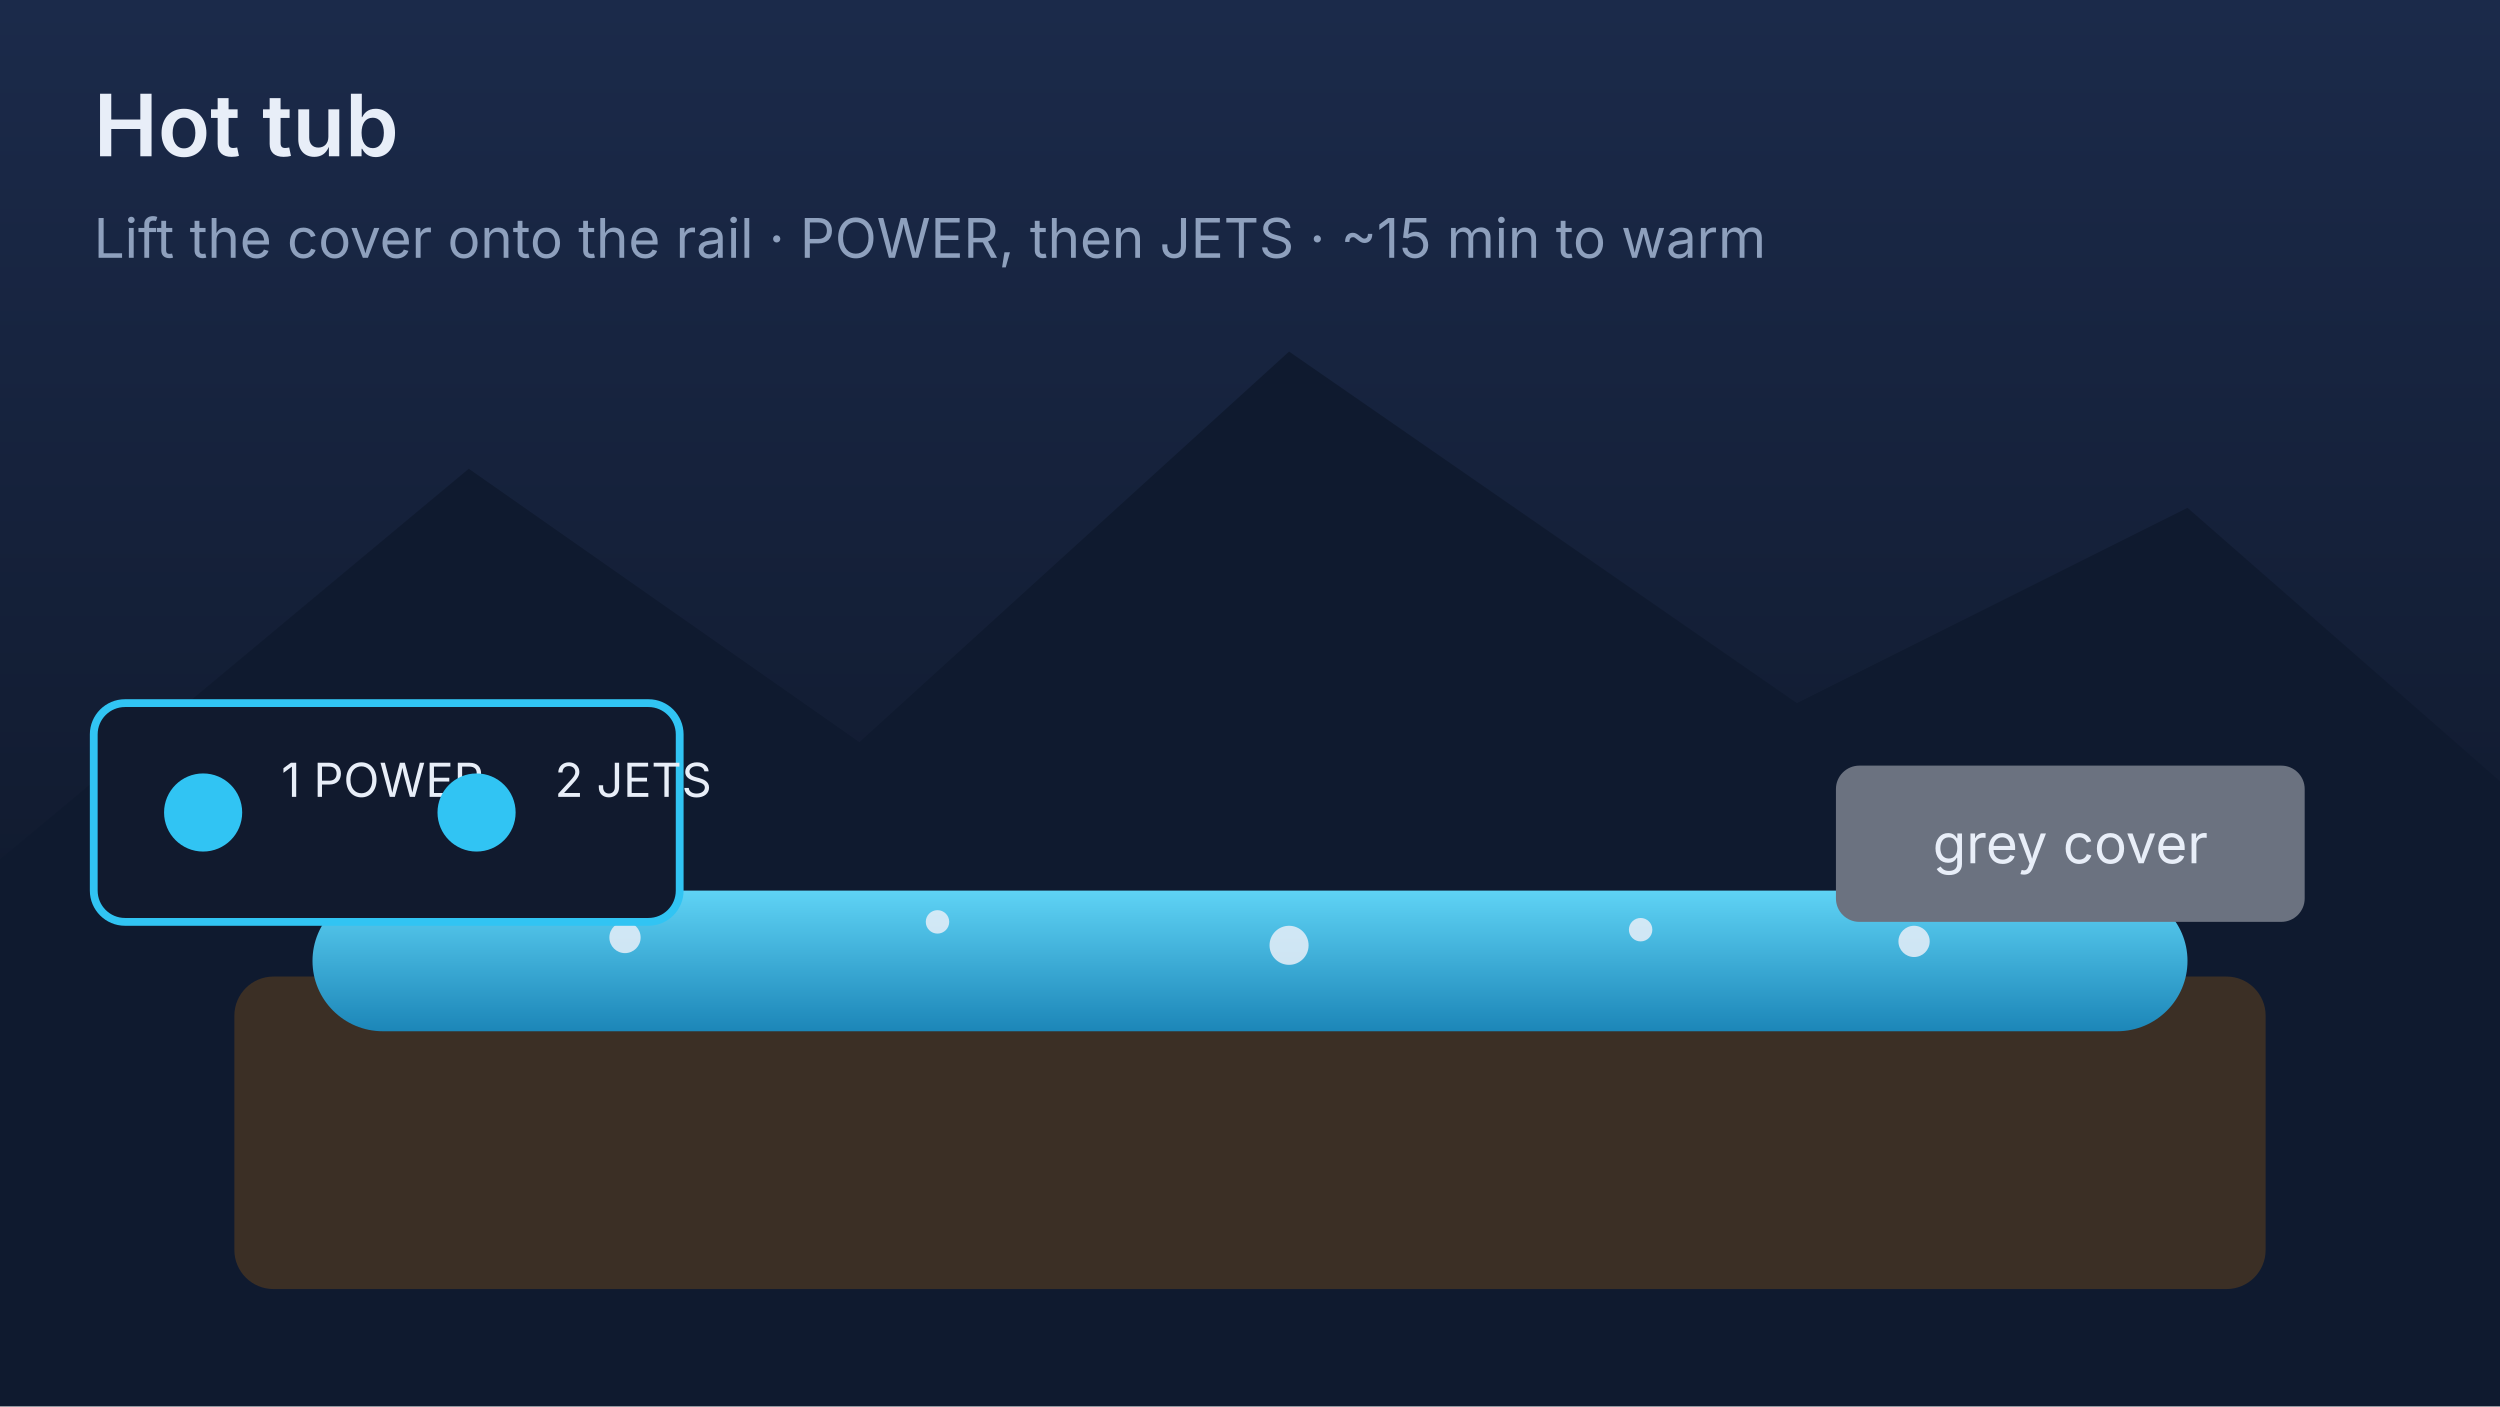
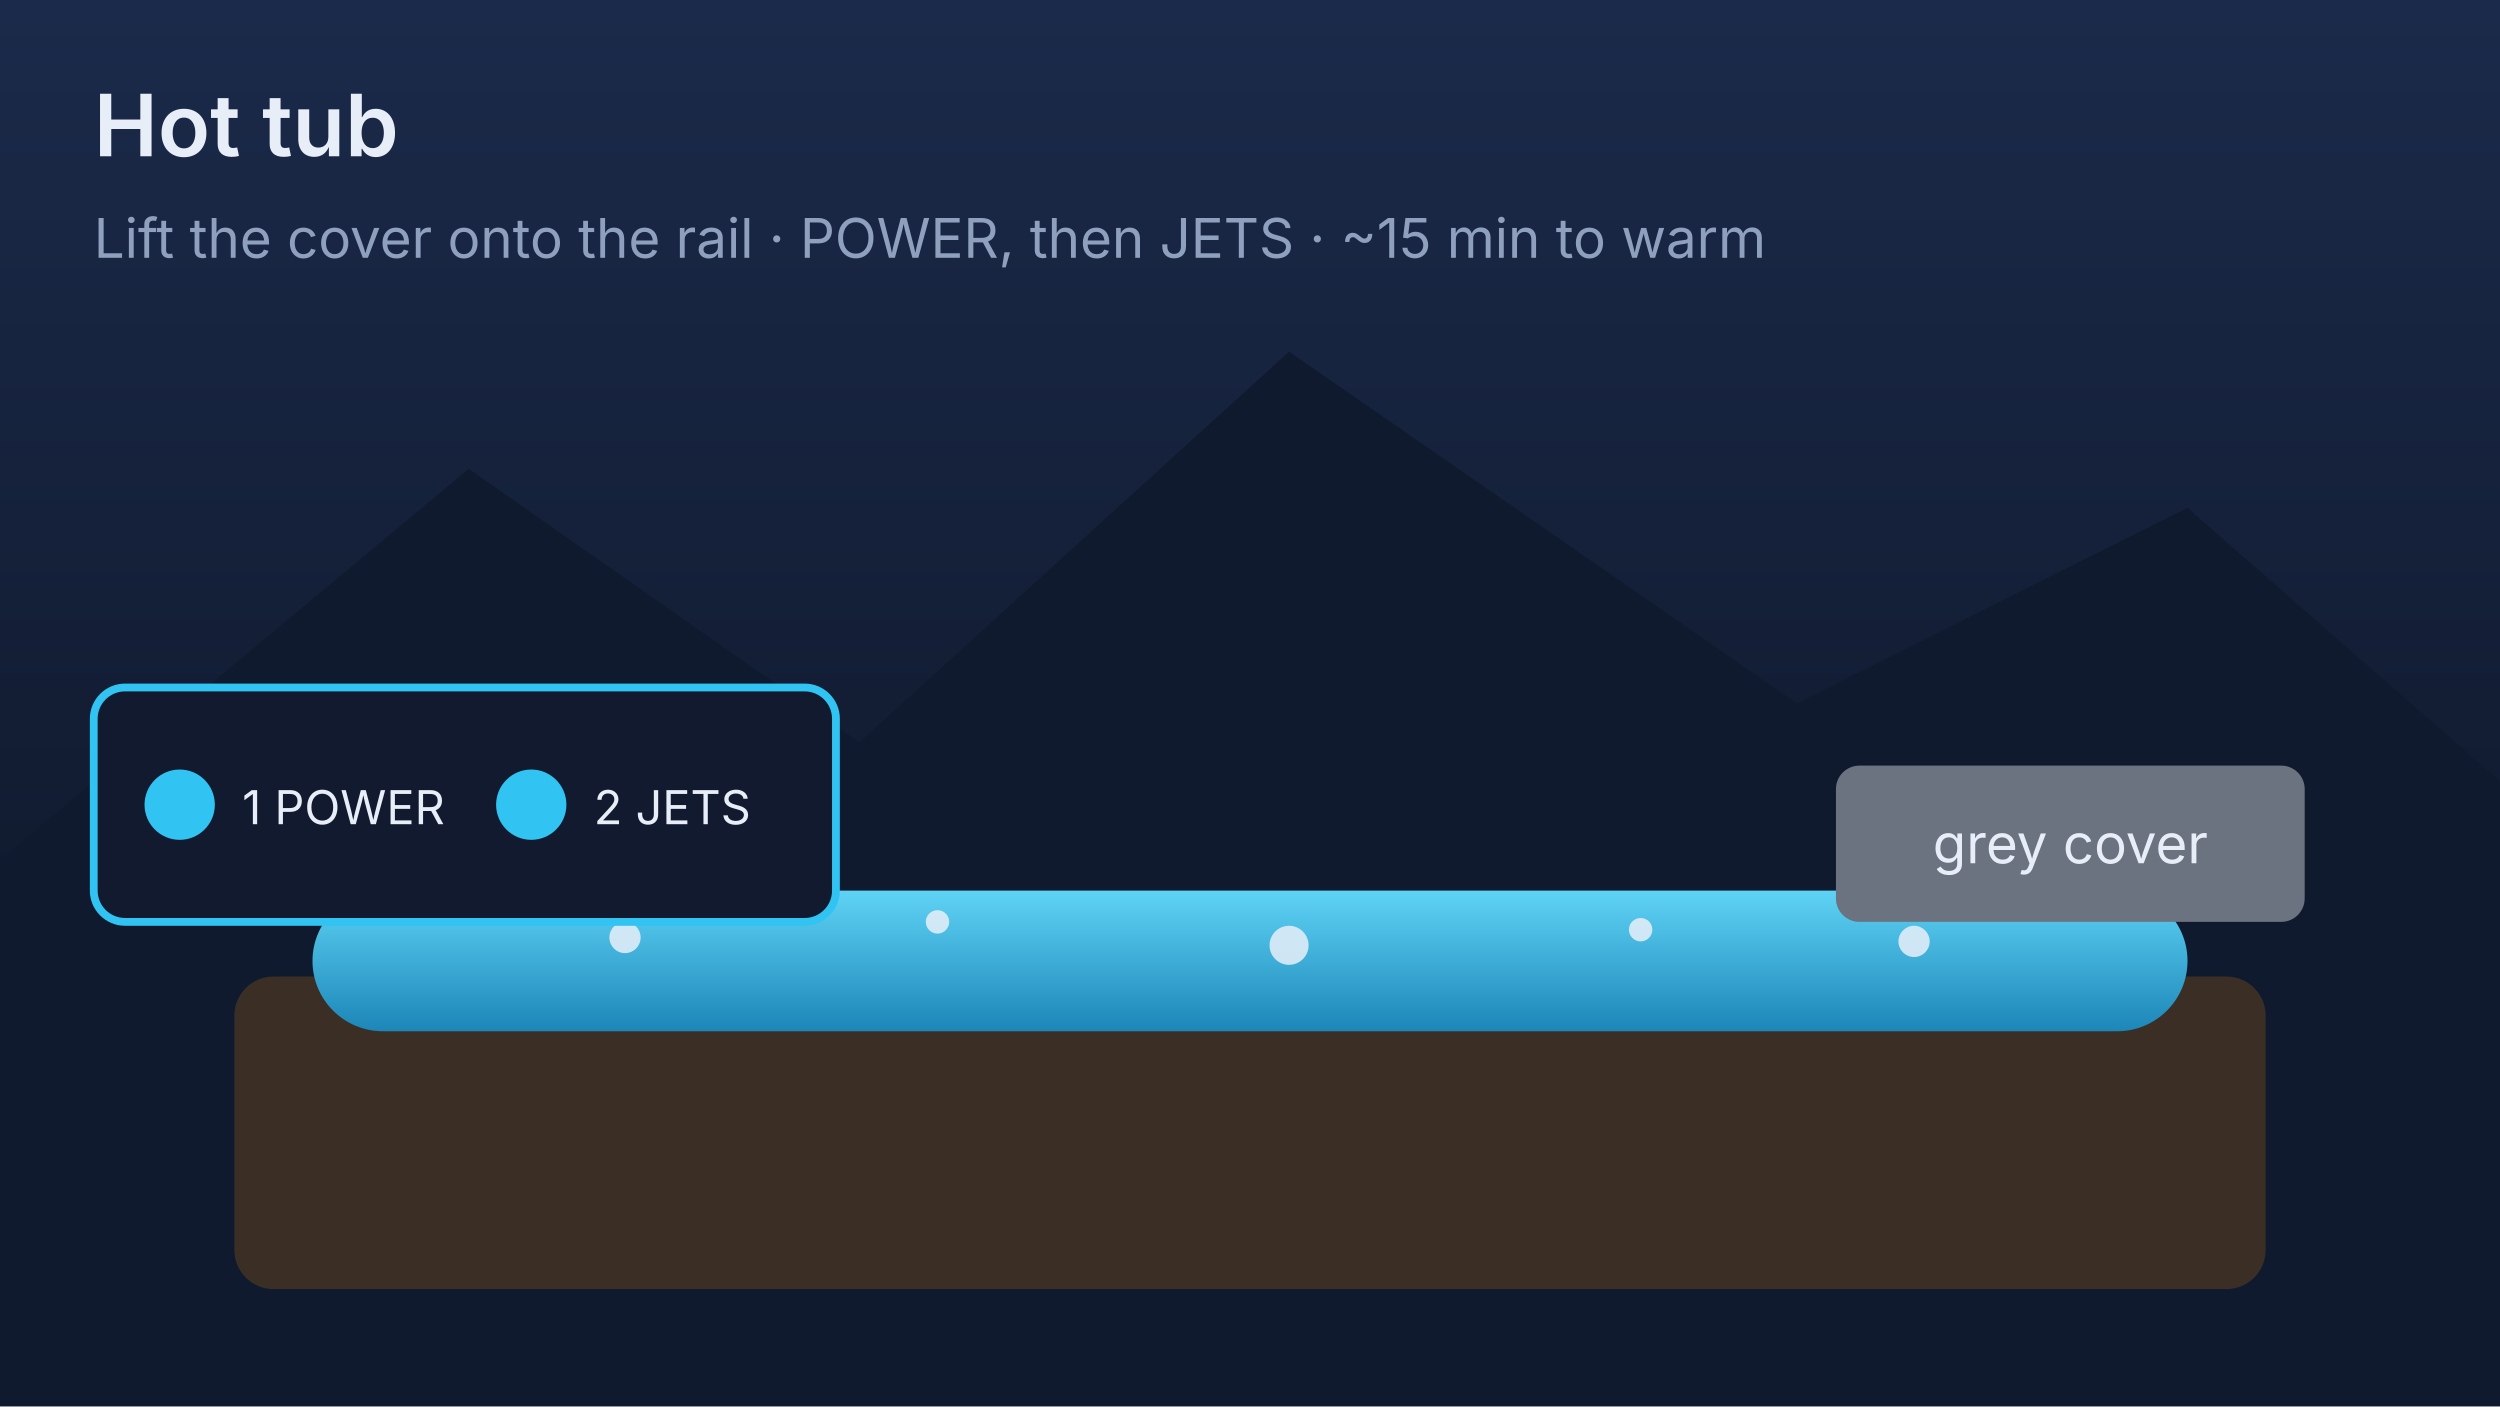
<svg xmlns="http://www.w3.org/2000/svg" viewBox="0 0 640 360" role="img" aria-label="Hot tub: lift the grey cover, press POWER then JETS">
  <defs>
    <linearGradient id="sky" x1="0" y1="0" x2="0" y2="1">
      <stop offset="0" stop-color="#1b2a4a" />
      <stop offset="1" stop-color="#0b1220" />
    </linearGradient>
    <linearGradient id="water" x1="0" y1="0" x2="0" y2="1">
      <stop offset="0" stop-color="#5fd3f5" />
      <stop offset="1" stop-color="#1c86b8" />
    </linearGradient>
  </defs>
  <rect width="640" height="360" fill="url(#sky)" />
  <g fill="#0f1a2f">
    <polygon points="0,220 120,120 220,190 330,90 460,180 560,130 640,200 640,360 0,360" />
  </g>
  <rect x="60" y="250" width="520" height="80" rx="10" fill="#3b2f25" />
  <rect x="80" y="228" width="480" height="36" rx="18" fill="url(#water)" />
  <g fill="#e8eef8" opacity=".85">
    <circle cx="160" cy="240" r="4" />
    <circle cx="240" cy="236" r="3" />
    <circle cx="330" cy="242" r="5" />
    <circle cx="420" cy="238" r="3" />
    <circle cx="490" cy="241" r="4" />
  </g>
  <rect x="470" y="196" width="120" height="40" rx="6" fill="#6b7280" />
  <text x="530" y="221" text-anchor="middle" font-family="Inter, system-ui" font-size="14" fill="#e8eef8">grey cover</text>
-   <rect x="24" y="180" width="150" height="56" rx="8" fill="#111a2e" stroke="#31c4f3" stroke-width="2" />
-   <circle cx="52" cy="208" r="10" fill="#31c4f3" />
-   <text x="72" y="204" font-family="Inter, system-ui" font-size="12" fill="#e8eef8">1 POWER</text>
-   <circle cx="122" cy="208" r="10" fill="#31c4f3" />
-   <text x="142" y="204" font-family="Inter, system-ui" font-size="12" fill="#e8eef8">2 JETS</text>
+   <rect x="24" y="176" width="190" height="60" rx="8" fill="#111a2e" stroke="#31c4f3" stroke-width="2" />
+   <circle cx="46" cy="206" r="9" fill="#31c4f3" />
+   <text x="62" y="211" font-family="Inter, system-ui" font-size="12" fill="#e8eef8">1 POWER</text>
+   <circle cx="136" cy="206" r="9" fill="#31c4f3" />
+   <text x="152" y="211" font-family="Inter, system-ui" font-size="12" fill="#e8eef8">2 JETS</text>
  <text x="24" y="40" font-family="Inter, system-ui" font-size="22" font-weight="600" fill="#e8eef8">Hot tub</text>
  <text x="24" y="66" font-family="Inter, system-ui" font-size="14" fill="#8ea0bd">Lift the cover onto the rail · POWER, then JETS · ~15 min to warm</text>
</svg>
